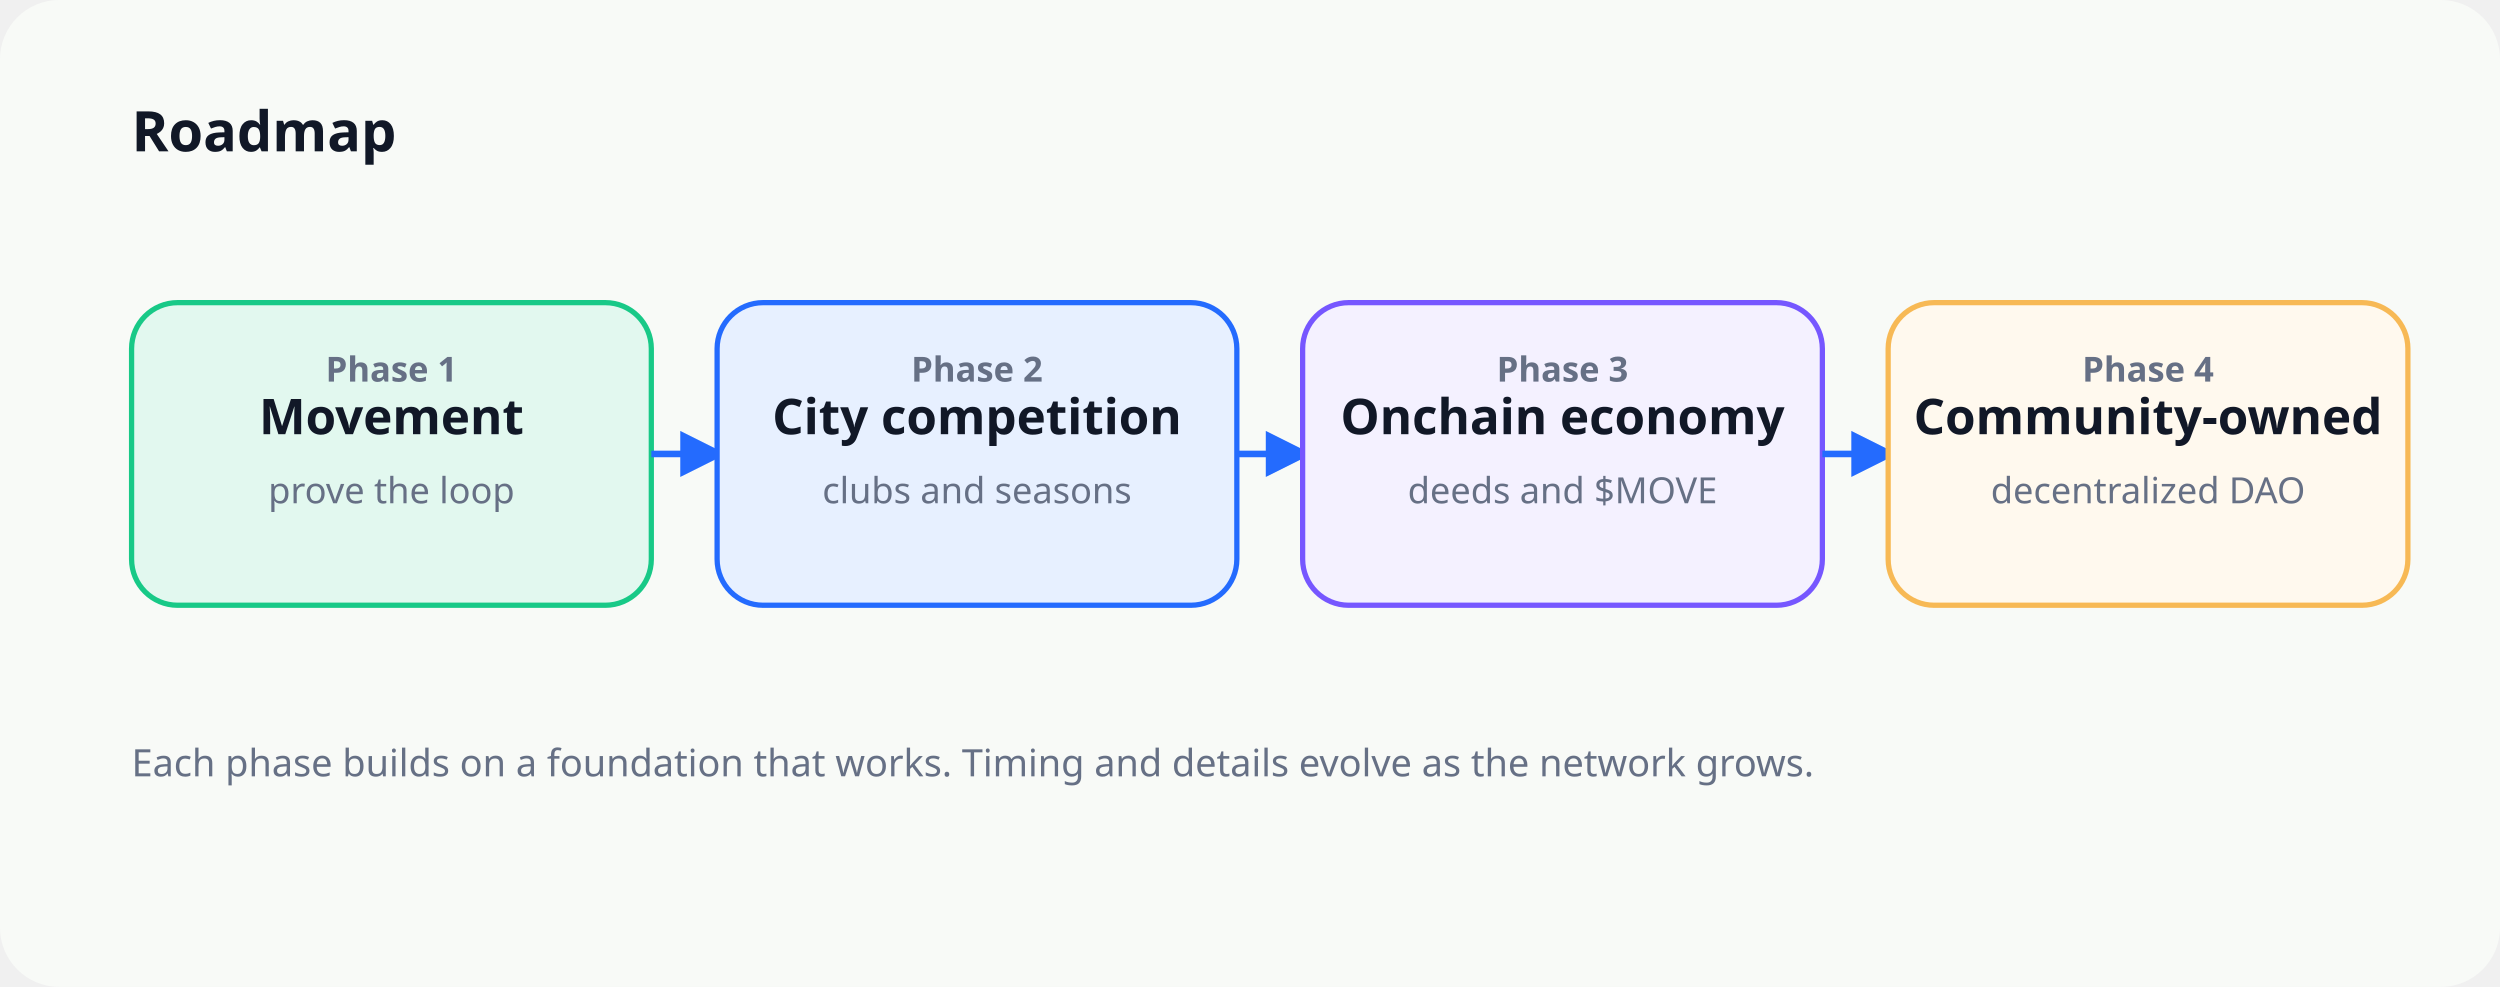
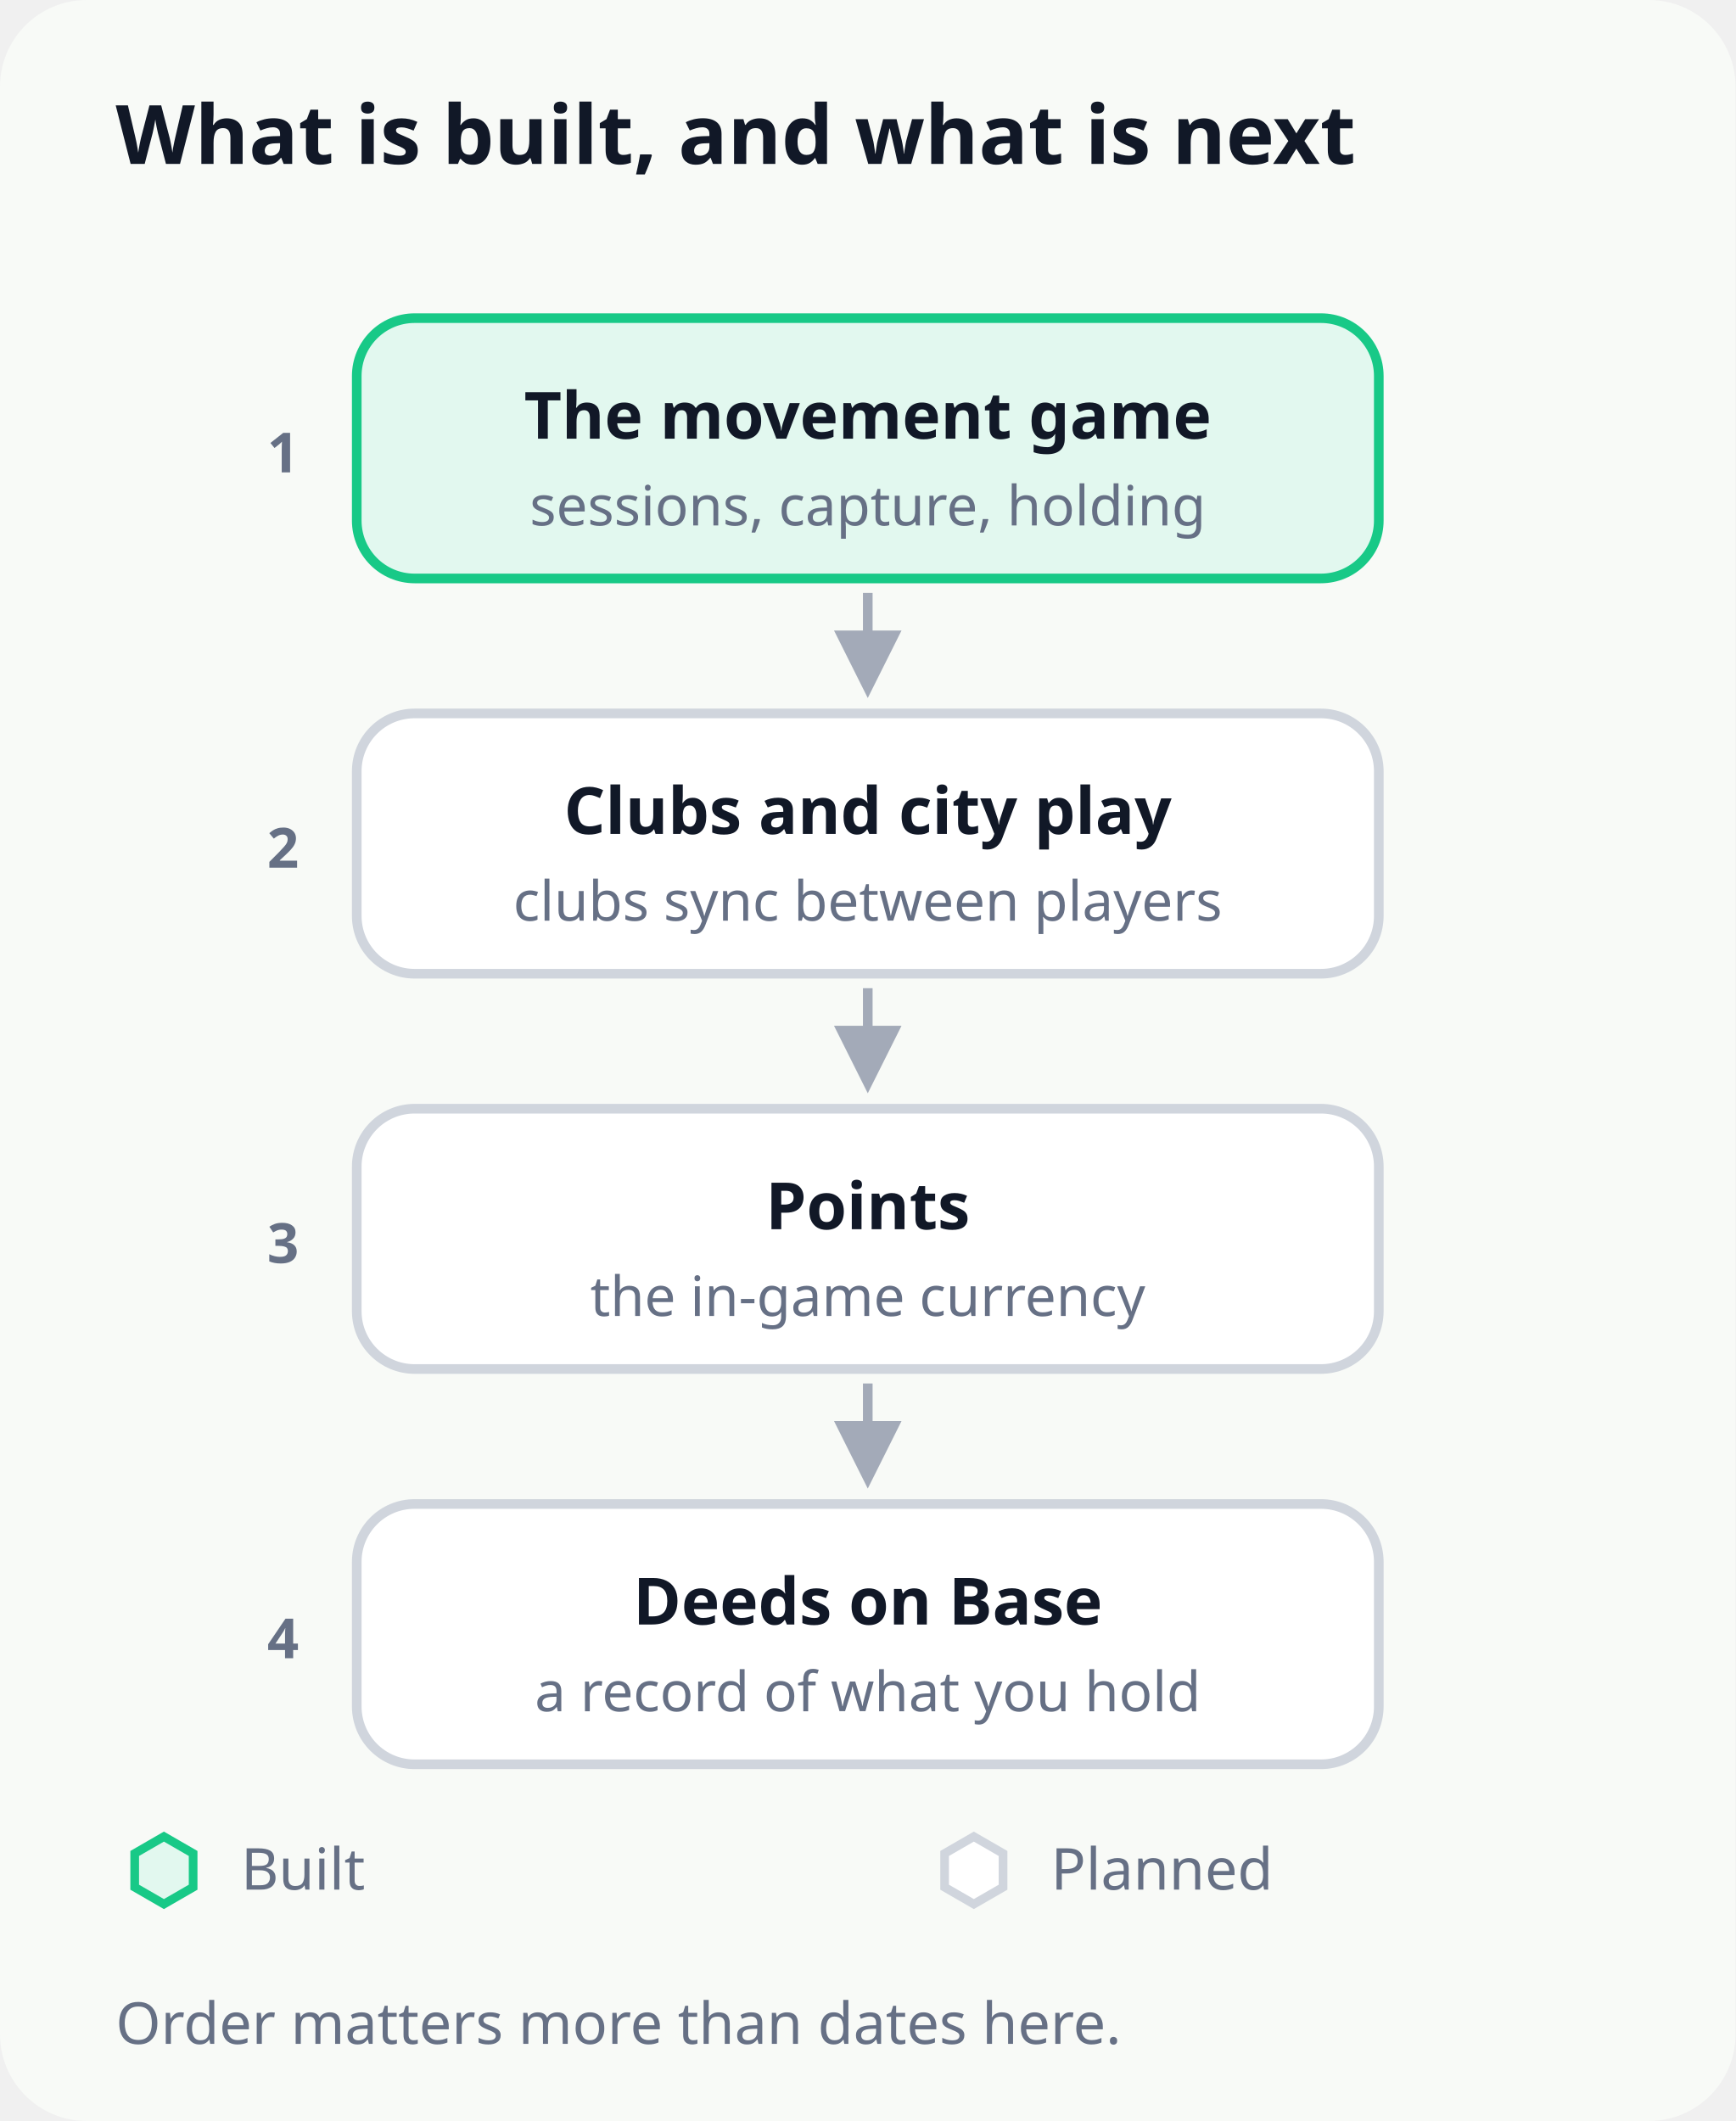
- <svg xmlns="http://www.w3.org/2000/svg" viewBox="0 0 760 300" role="img" aria-labelledby="t">
+ <svg xmlns="http://www.w3.org/2000/svg" viewBox="0 0 360 440" role="img" aria-labelledby="roadmap-t roadmap-d">
+   <rect width="360" height="440" rx="18" fill="#F8FAF7" />
  <defs>
-     <marker id="arr" viewBox="0 0 10 10" refX="8" refY="5" markerWidth="7" markerHeight="7" orient="auto-start-reverse">
+     <marker id="a" viewBox="0 0 10 10" refX="8" refY="5" markerWidth="7" markerHeight="7" orient="auto-start-reverse">
      <path d="M0,0 L10,5 L0,10 z" fill="#A3AAB8" />
    </marker>
-     <marker id="arrB" viewBox="0 0 10 10" refX="8" refY="5" markerWidth="7" markerHeight="7" orient="auto-start-reverse">
-       <path d="M0,0 L10,5 L0,10 z" fill="#246BFE" />
-     </marker>
-     <marker id="arrG" viewBox="0 0 10 10" refX="8" refY="5" markerWidth="7" markerHeight="7" orient="auto-start-reverse">
-       <path d="M0,0 L10,5 L0,10 z" fill="#18C987" />
-     </marker>
  </defs>
-   <rect width="760" height="300" rx="18" fill="#F8FAF7" />
-   <text x="40" y="46" font-family="Sora, 'Plus Jakarta Sans', system-ui, sans-serif" font-size="17" font-weight="800" fill="#111827">Roadmap</text>
-   <rect x="40" y="92" width="158" height="92" rx="14" fill="#E2F8EF" stroke="#18C987" stroke-width="1.6" />
-   <text x="119" y="132" text-anchor="middle" font-family="Sora, 'Plus Jakarta Sans', system-ui, sans-serif" font-size="15" font-weight="700" fill="#111827">Movement</text>
-   <text x="119" y="153" text-anchor="middle" font-family="Sora, 'Plus Jakarta Sans', system-ui, sans-serif" font-size="11" fill="#667085">prove the loop</text>
-   <text x="119" y="116" text-anchor="middle" font-family="Sora, 'Plus Jakarta Sans', system-ui, sans-serif" font-size="10.5" font-weight="700" fill="#667085">Phase 1</text>
-   <path d="M 198 138 L 218 138" fill="none" stroke="#246BFE" stroke-width="2" marker-end="url(#arrB)" />
-   <rect x="218" y="92" width="158" height="92" rx="14" fill="#E7F0FF" stroke="#246BFE" stroke-width="1.6" />
-   <text x="297" y="132" text-anchor="middle" font-family="Sora, 'Plus Jakarta Sans', system-ui, sans-serif" font-size="15" font-weight="700" fill="#111827">City competition</text>
-   <text x="297" y="153" text-anchor="middle" font-family="Sora, 'Plus Jakarta Sans', system-ui, sans-serif" font-size="11" fill="#667085">clubs and seasons</text>
-   <text x="297" y="116" text-anchor="middle" font-family="Sora, 'Plus Jakarta Sans', system-ui, sans-serif" font-size="10.5" font-weight="700" fill="#667085">Phase 2</text>
-   <path d="M 376 138 L 396 138" fill="none" stroke="#246BFE" stroke-width="2" marker-end="url(#arrB)" />
-   <rect x="396" y="92" width="158" height="92" rx="14" fill="#F4F1FF" stroke="#7657FF" stroke-width="1.6" />
-   <text x="475" y="132" text-anchor="middle" font-family="Sora, 'Plus Jakarta Sans', system-ui, sans-serif" font-size="15" font-weight="700" fill="#111827">Onchain economy</text>
-   <text x="475" y="153" text-anchor="middle" font-family="Sora, 'Plus Jakarta Sans', system-ui, sans-serif" font-size="11" fill="#667085">deeds and $MOVE</text>
-   <text x="475" y="116" text-anchor="middle" font-family="Sora, 'Plus Jakarta Sans', system-ui, sans-serif" font-size="10.5" font-weight="700" fill="#667085">Phase 3</text>
-   <path d="M 554 138 L 574 138" fill="none" stroke="#246BFE" stroke-width="2" marker-end="url(#arrB)" />
-   <rect x="574" y="92" width="158" height="92" rx="14" fill="#FFF9EE" stroke="#F7B955" stroke-width="1.6" />
-   <text x="653" y="132" text-anchor="middle" font-family="Sora, 'Plus Jakarta Sans', system-ui, sans-serif" font-size="15" font-weight="700" fill="#111827">Community-owned</text>
-   <text x="653" y="153" text-anchor="middle" font-family="Sora, 'Plus Jakarta Sans', system-ui, sans-serif" font-size="11" fill="#667085">decentralized DAO</text>
-   <text x="653" y="116" text-anchor="middle" font-family="Sora, 'Plus Jakarta Sans', system-ui, sans-serif" font-size="10.5" font-weight="700" fill="#667085">Phase 4</text>
-   <text x="40" y="236" font-family="Sora, 'Plus Jakarta Sans', system-ui, sans-serif" font-size="11.5" fill="#667085">Each phase builds on a foundation that works. Timing and details evolve as the network grows.</text>
+   <text x="24" y="34" font-family="Sora, 'Plus Jakarta Sans', system-ui, sans-serif" font-size="17" font-weight="800" fill="#111827">What is built, and what is next</text>
+   <rect x="74" y="66" width="212" height="54" rx="12" fill="#E2F8EF" stroke="#18C987" stroke-width="2" />
+   <text x="180.0" y="91.0" text-anchor="middle" font-family="Sora, 'Plus Jakarta Sans', system-ui, sans-serif" font-size="13.5" font-weight="700" fill="#111827">The movement game</text>
+   <text x="180.0" y="109.0" text-anchor="middle" font-family="Sora, 'Plus Jakarta Sans', system-ui, sans-serif" font-size="11.5" fill="#667085">sessions, capture, holding</text>
+   <text x="62" y="98" text-anchor="end" font-family="Sora, 'Plus Jakarta Sans', system-ui, sans-serif" font-size="11.5" font-weight="700" fill="#667085">1</text>
+   <path d="M 180.0 123 L 180.0 142" fill="none" stroke="#A3AAB8" stroke-width="2" marker-end="url(#a)" />
+   <rect x="74" y="148" width="212" height="54" rx="12" fill="#FFFFFF" stroke="#D0D5DD" stroke-width="2" />
+   <text x="180.0" y="173.0" text-anchor="middle" font-family="Sora, 'Plus Jakarta Sans', system-ui, sans-serif" font-size="13.5" font-weight="700" fill="#111827">Clubs and city play</text>
+   <text x="180.0" y="191.0" text-anchor="middle" font-family="Sora, 'Plus Jakarta Sans', system-ui, sans-serif" font-size="11.5" fill="#667085">clubs sync between players</text>
+   <text x="62" y="180" text-anchor="end" font-family="Sora, 'Plus Jakarta Sans', system-ui, sans-serif" font-size="11.5" font-weight="700" fill="#667085">2</text>
+   <path d="M 180.0 205 L 180.0 224" fill="none" stroke="#A3AAB8" stroke-width="2" marker-end="url(#a)" />
+   <rect x="74" y="230" width="212" height="54" rx="12" fill="#FFFFFF" stroke="#D0D5DD" stroke-width="2" />
+   <text x="180.0" y="255.0" text-anchor="middle" font-family="Sora, 'Plus Jakarta Sans', system-ui, sans-serif" font-size="13.5" font-weight="700" fill="#111827">Points</text>
+   <text x="180.0" y="273.0" text-anchor="middle" font-family="Sora, 'Plus Jakarta Sans', system-ui, sans-serif" font-size="11.5" fill="#667085">the in-game currency</text>
+   <text x="62" y="262" text-anchor="end" font-family="Sora, 'Plus Jakarta Sans', system-ui, sans-serif" font-size="11.5" font-weight="700" fill="#667085">3</text>
+   <path d="M 180.0 287 L 180.0 306" fill="none" stroke="#A3AAB8" stroke-width="2" marker-end="url(#a)" />
+   <rect x="74" y="312" width="212" height="54" rx="12" fill="#FFFFFF" stroke="#D0D5DD" stroke-width="2" />
+   <text x="180.0" y="337.0" text-anchor="middle" font-family="Sora, 'Plus Jakarta Sans', system-ui, sans-serif" font-size="13.5" font-weight="700" fill="#111827">Deeds on Base</text>
+   <text x="180.0" y="355.0" text-anchor="middle" font-family="Sora, 'Plus Jakarta Sans', system-ui, sans-serif" font-size="11.5" fill="#667085">a record of what you hold</text>
+   <text x="62" y="344" text-anchor="end" font-family="Sora, 'Plus Jakarta Sans', system-ui, sans-serif" font-size="11.5" font-weight="700" fill="#667085">4</text>
+   <polygon points="34,381 40.06,384.5 40.06,391.5 34,395 27.94,391.5 27.94,384.5" fill="#E2F8EF" stroke="#18C987" stroke-width="1.8" />
+   <text x="50" y="392" font-family="Sora, 'Plus Jakarta Sans', system-ui, sans-serif" font-size="12" fill="#667085">Built</text>
+   <polygon points="202,381 208.06,384.5 208.06,391.5 202,395 195.94,391.5 195.94,384.5" fill="#FFFFFF" stroke="#D0D5DD" stroke-width="1.8" />
+   <text x="218" y="392" font-family="Sora, 'Plus Jakarta Sans', system-ui, sans-serif" font-size="12" fill="#667085">Planned</text>
+   <text x="24" y="424" font-family="Sora, 'Plus Jakarta Sans', system-ui, sans-serif" font-size="12" fill="#667085">Order matters more than dates here.</text>
</svg>
